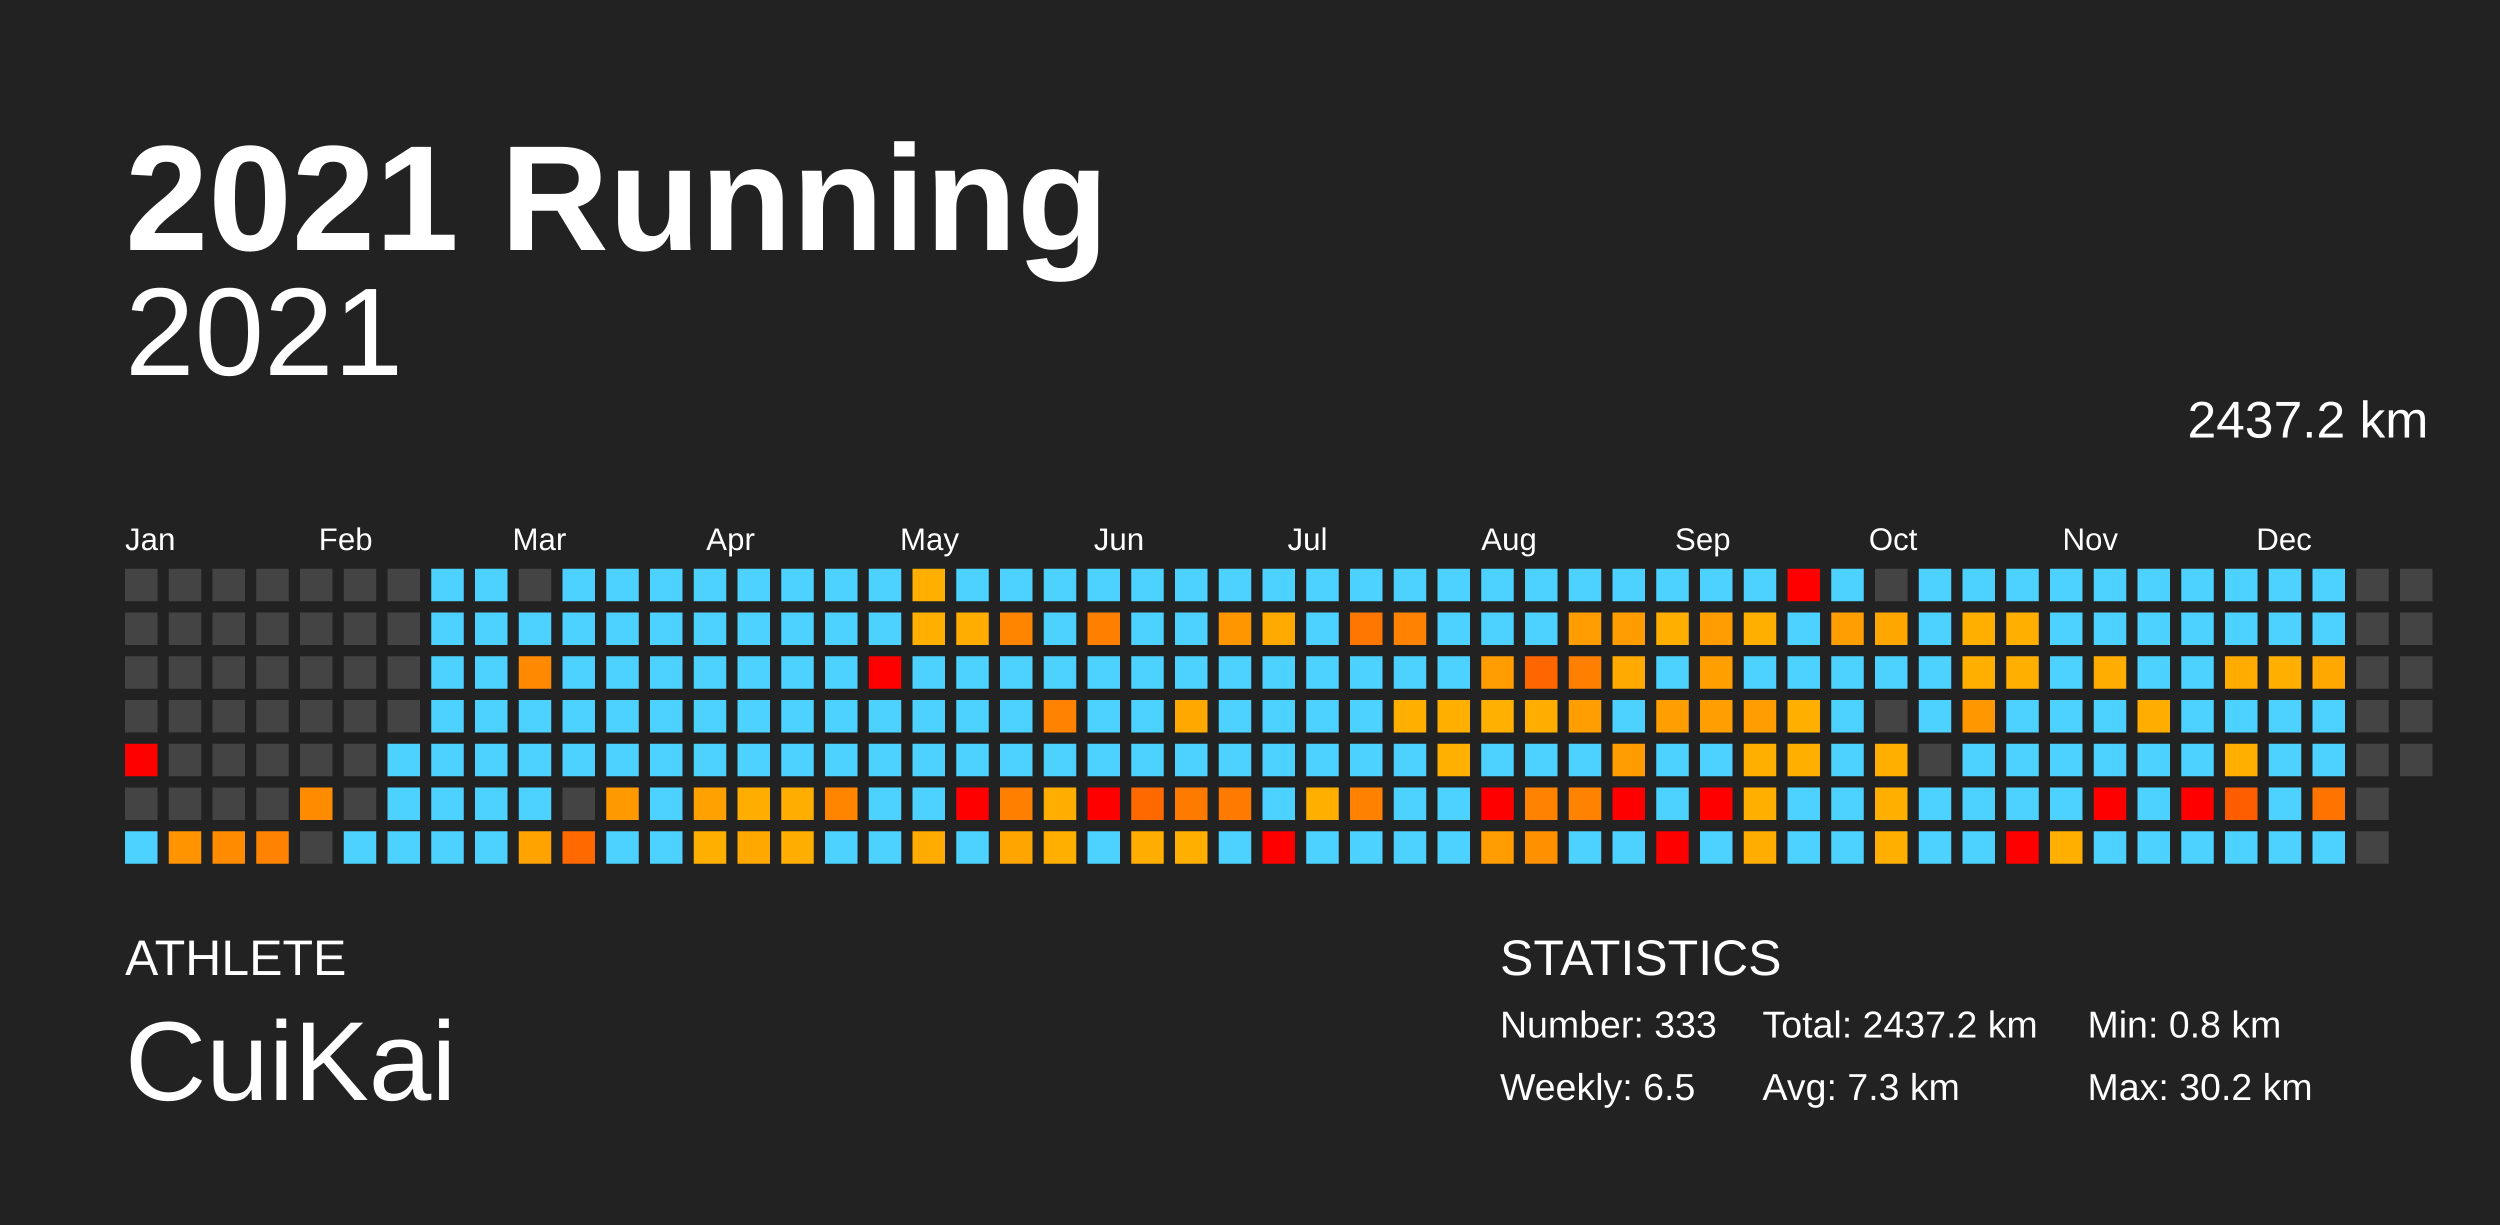
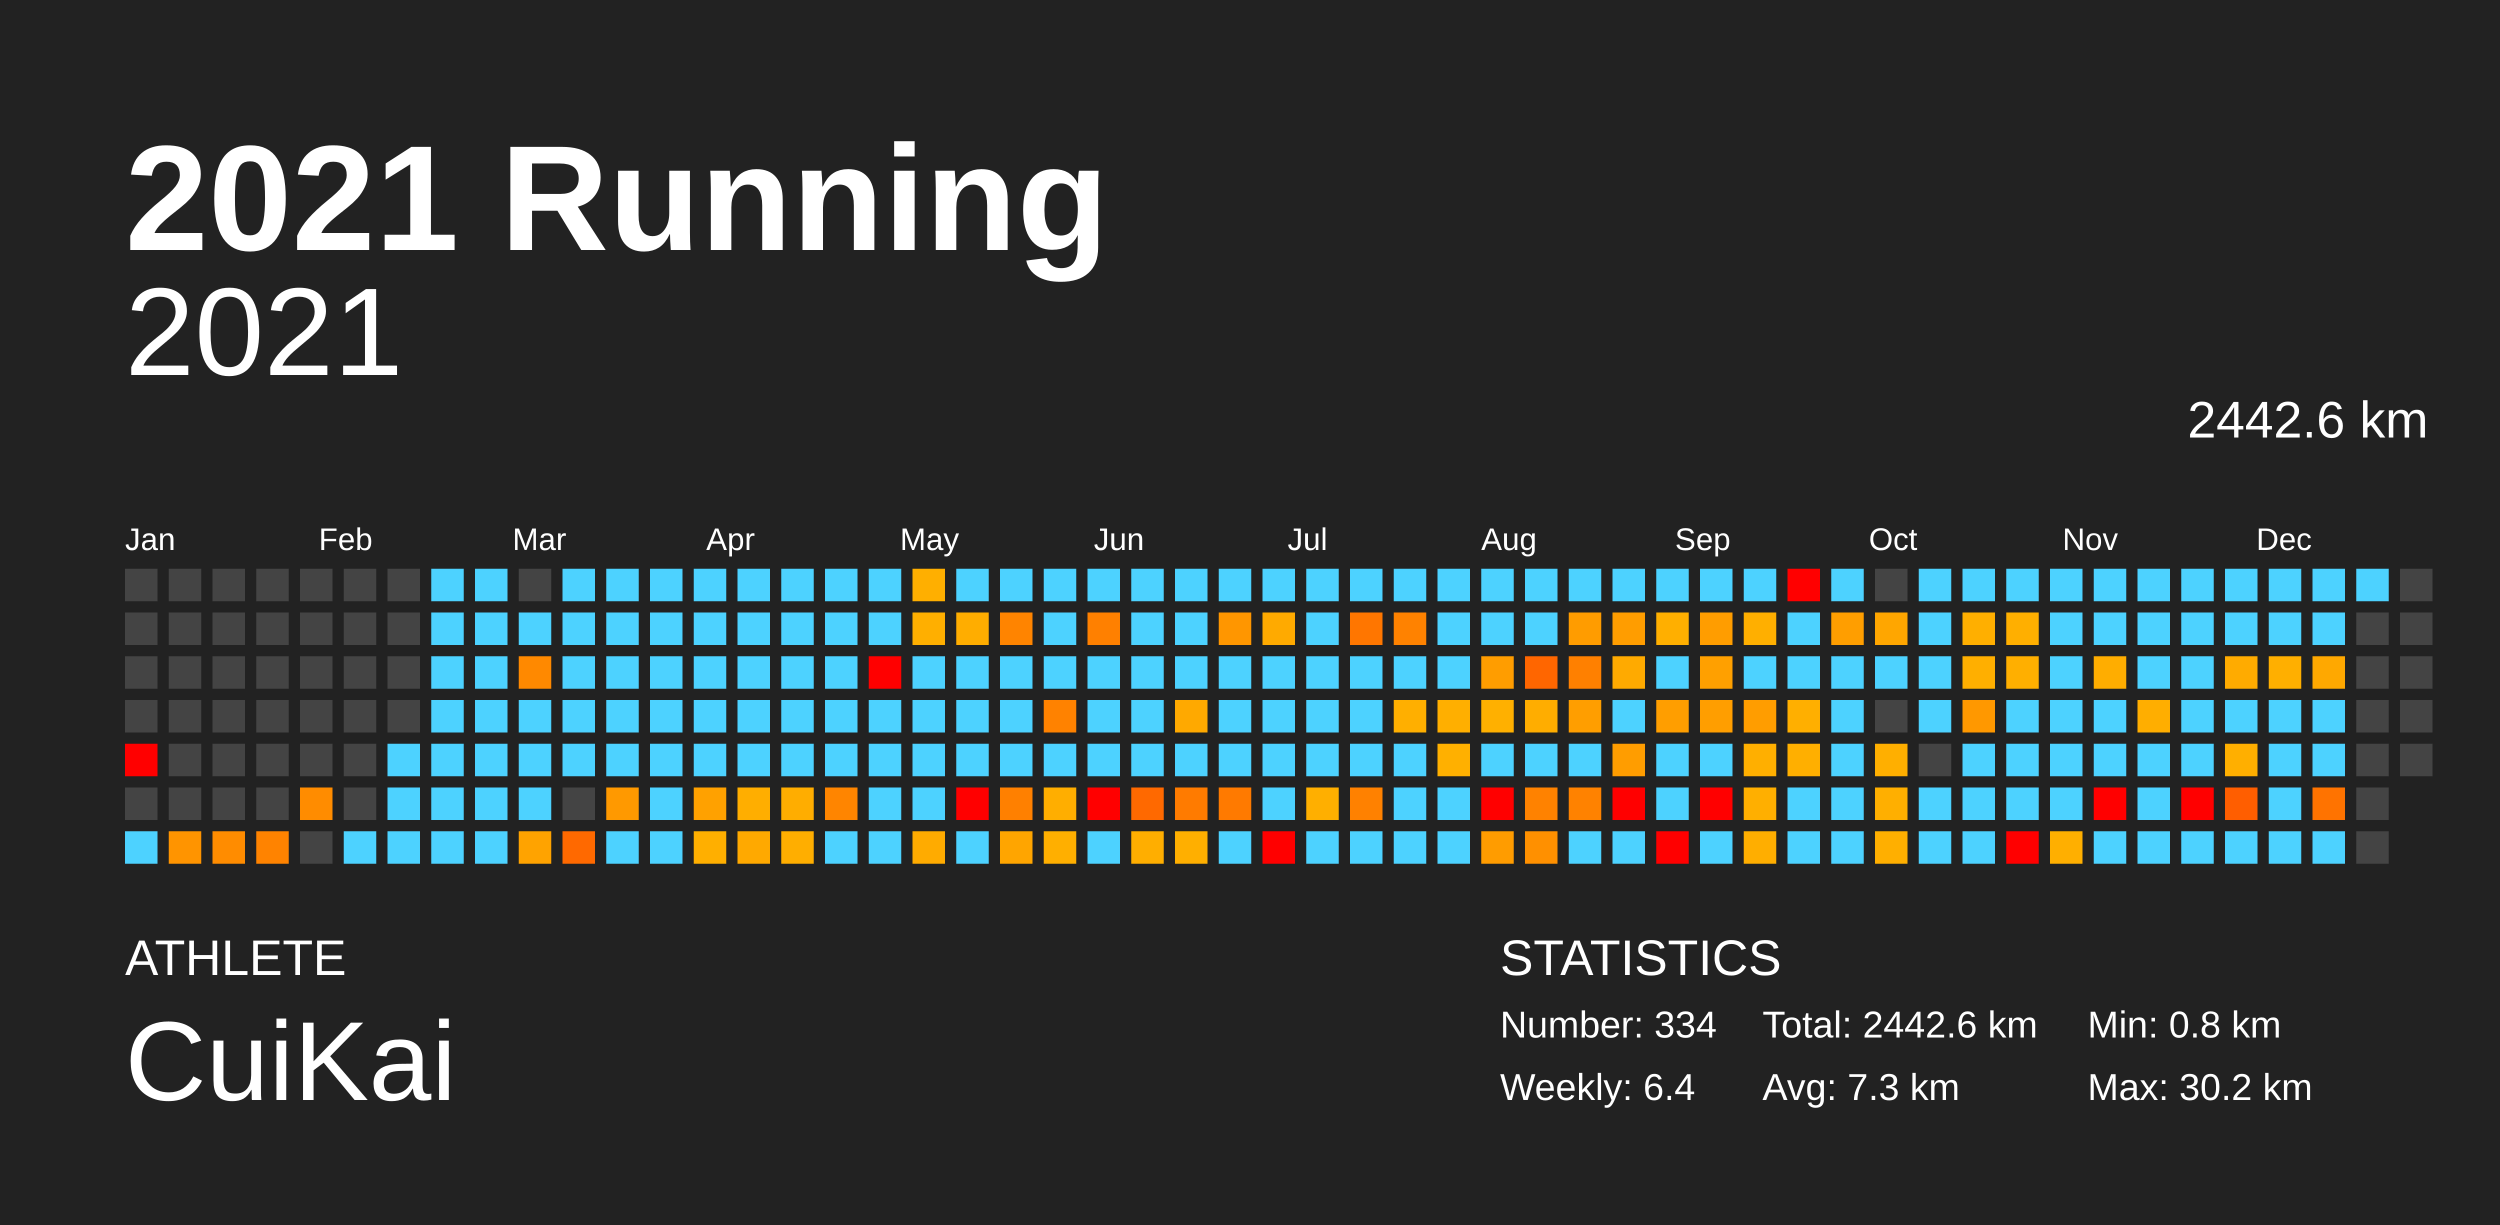
<svg xmlns="http://www.w3.org/2000/svg" baseProfile="full" height="98mm" version="1.1" viewBox="0,0,200,98" width="200mm">
  <defs />
  <rect fill="#222222" height="98" width="200" x="0" y="0" />
  <text fill="#FFFFFF" style="font-size:12px; font-family:Arial; font-weight:bold;" x="10" y="20">2021 Running</text>
  <text fill="#FFFFFF" style="font-size:4px; font-family:Arial" x="10" y="78">ATHLETE</text>
  <text fill="#FFFFFF" style="font-size:9px; font-family:Arial" x="10" y="88">CuiKai</text>
  <text fill="#FFFFFF" style="font-size:4px; font-family:Arial" x="120" y="78">STATISTICS</text>
-   <text fill="#FFFFFF" style="font-size:3px; font-family:Arial" x="120" y="83">Number: 333</text>
-   <text fill="#FFFFFF" style="font-size:3px; font-family:Arial" x="120" y="88">Weekly: 6.5</text>
-   <text fill="#FFFFFF" style="font-size:3px; font-family:Arial" x="141" y="83">Total: 2437.2 km</text>
+   <text fill="#FFFFFF" style="font-size:3px; font-family:Arial" x="120" y="83">Number: 334</text>
+   <text fill="#FFFFFF" style="font-size:3px; font-family:Arial" x="120" y="88">Weekly: 6.4</text>
+   <text fill="#FFFFFF" style="font-size:3px; font-family:Arial" x="141" y="83">Total: 2442.6 km</text>
  <text fill="#FFFFFF" style="font-size:3px; font-family:Arial" x="141" y="88">Avg: 7.3 km</text>
  <text fill="#FFFFFF" style="font-size:3px; font-family:Arial" x="167" y="83">Min: 0.8 km</text>
  <text fill="#FFFFFF" style="font-size:3px; font-family:Arial" x="167" y="88">Max: 30.2 km</text>
  <text alignment-baseline="hanging" fill="#FFFFFF" style="font-size:10.0px; font-family:Arial;" x="10" y="30">2021</text>
-   <text alignment-baseline="hanging" fill="#FFFFFF" style="font-size:4.125px; font-family:Arial;" x="175" y="35">2437.2 km</text>
+   <text alignment-baseline="hanging" fill="#FFFFFF" style="font-size:4.125px; font-family:Arial;" x="175" y="35">2442.6 km</text>
  <text fill="#FFFFFF" style="font-size:2.5px; font-family:Arial" x="10.0" y="44">Jan</text>
  <text fill="#FFFFFF" style="font-size:2.5px; font-family:Arial" x="25.5" y="44">Feb</text>
  <text fill="#FFFFFF" style="font-size:2.5px; font-family:Arial" x="41.0" y="44">Mar</text>
  <text fill="#FFFFFF" style="font-size:2.5px; font-family:Arial" x="56.5" y="44">Apr</text>
  <text fill="#FFFFFF" style="font-size:2.5px; font-family:Arial" x="72.0" y="44">May</text>
  <text fill="#FFFFFF" style="font-size:2.5px; font-family:Arial" x="87.5" y="44">Jun</text>
  <text fill="#FFFFFF" style="font-size:2.5px; font-family:Arial" x="103.0" y="44">Jul</text>
  <text fill="#FFFFFF" style="font-size:2.5px; font-family:Arial" x="118.5" y="44">Aug</text>
  <text fill="#FFFFFF" style="font-size:2.5px; font-family:Arial" x="134.0" y="44">Sep</text>
  <text fill="#FFFFFF" style="font-size:2.5px; font-family:Arial" x="149.5" y="44">Oct</text>
  <text fill="#FFFFFF" style="font-size:2.5px; font-family:Arial" x="165.0" y="44">Nov</text>
  <text fill="#FFFFFF" style="font-size:2.5px; font-family:Arial" x="180.5" y="44">Dec</text>
  <rect fill="#444444" height="2.6" width="2.6" x="10.0" y="45.5" />
  <rect fill="#444444" height="2.6" width="2.6" x="10.0" y="49.0" />
  <rect fill="#444444" height="2.6" width="2.6" x="10.0" y="52.5" />
  <rect fill="#444444" height="2.6" width="2.6" x="10.0" y="56.0" />
  <rect fill="red" height="2.6" width="2.6" x="10.0" y="59.5" />
  <rect fill="#444444" height="2.6" width="2.6" x="10.0" y="63.0" />
  <rect fill="#4dd2ff" height="2.6" width="2.6" x="10.0" y="66.5" />
  <rect fill="#444444" height="2.6" width="2.6" x="13.5" y="45.5" />
  <rect fill="#444444" height="2.6" width="2.6" x="13.5" y="49.0" />
  <rect fill="#444444" height="2.6" width="2.6" x="13.5" y="52.5" />
  <rect fill="#444444" height="2.6" width="2.6" x="13.5" y="56.0" />
  <rect fill="#444444" height="2.6" width="2.6" x="13.5" y="59.5" />
  <rect fill="#444444" height="2.6" width="2.6" x="13.5" y="63.0" />
  <rect fill="#ff9400" height="2.6" width="2.6" x="13.5" y="66.5" />
  <rect fill="#444444" height="2.6" width="2.6" x="17.0" y="45.5" />
  <rect fill="#444444" height="2.6" width="2.6" x="17.0" y="49.0" />
  <rect fill="#444444" height="2.6" width="2.6" x="17.0" y="52.5" />
  <rect fill="#444444" height="2.6" width="2.6" x="17.0" y="56.0" />
  <rect fill="#444444" height="2.6" width="2.6" x="17.0" y="59.5" />
  <rect fill="#444444" height="2.6" width="2.6" x="17.0" y="63.0" />
  <rect fill="#ff8c00" height="2.6" width="2.6" x="17.0" y="66.5" />
  <rect fill="#444444" height="2.6" width="2.6" x="20.5" y="45.5" />
  <rect fill="#444444" height="2.6" width="2.6" x="20.5" y="49.0" />
  <rect fill="#444444" height="2.6" width="2.6" x="20.5" y="52.5" />
  <rect fill="#444444" height="2.6" width="2.6" x="20.5" y="56.0" />
  <rect fill="#444444" height="2.6" width="2.6" x="20.5" y="59.5" />
  <rect fill="#444444" height="2.6" width="2.6" x="20.5" y="63.0" />
  <rect fill="#ff8300" height="2.6" width="2.6" x="20.5" y="66.5" />
  <rect fill="#444444" height="2.6" width="2.6" x="24.0" y="45.5" />
  <rect fill="#444444" height="2.6" width="2.6" x="24.0" y="49.0" />
  <rect fill="#444444" height="2.6" width="2.6" x="24.0" y="52.5" />
  <rect fill="#444444" height="2.6" width="2.6" x="24.0" y="56.0" />
  <rect fill="#444444" height="2.6" width="2.6" x="24.0" y="59.5" />
  <rect fill="#ff8c00" height="2.6" width="2.6" x="24.0" y="63.0" />
  <rect fill="#444444" height="2.6" width="2.6" x="24.0" y="66.5" />
  <rect fill="#444444" height="2.6" width="2.6" x="27.5" y="45.5" />
  <rect fill="#444444" height="2.6" width="2.6" x="27.5" y="49.0" />
  <rect fill="#444444" height="2.6" width="2.6" x="27.5" y="52.5" />
  <rect fill="#444444" height="2.6" width="2.6" x="27.5" y="56.0" />
  <rect fill="#444444" height="2.6" width="2.6" x="27.5" y="59.5" />
  <rect fill="#444444" height="2.6" width="2.6" x="27.5" y="63.0" />
  <rect fill="#4dd2ff" height="2.6" width="2.6" x="27.5" y="66.5" />
  <rect fill="#444444" height="2.6" width="2.6" x="31.0" y="45.5" />
  <rect fill="#444444" height="2.6" width="2.6" x="31.0" y="49.0" />
  <rect fill="#444444" height="2.6" width="2.6" x="31.0" y="52.5" />
  <rect fill="#444444" height="2.6" width="2.6" x="31.0" y="56.0" />
  <rect fill="#4dd2ff" height="2.6" width="2.6" x="31.0" y="59.5" />
  <rect fill="#4dd2ff" height="2.6" width="2.6" x="31.0" y="63.0" />
  <rect fill="#4dd2ff" height="2.6" width="2.6" x="31.0" y="66.5" />
  <rect fill="#4dd2ff" height="2.6" width="2.6" x="34.5" y="45.5" />
  <rect fill="#4dd2ff" height="2.6" width="2.6" x="34.5" y="49.0" />
  <rect fill="#4dd2ff" height="2.6" width="2.6" x="34.5" y="52.5" />
  <rect fill="#4dd2ff" height="2.6" width="2.6" x="34.5" y="56.0" />
  <rect fill="#4dd2ff" height="2.6" width="2.6" x="34.5" y="59.5" />
  <rect fill="#4dd2ff" height="2.6" width="2.6" x="34.5" y="63.0" />
  <rect fill="#4dd2ff" height="2.6" width="2.6" x="34.5" y="66.5" />
  <rect fill="#4dd2ff" height="2.6" width="2.6" x="38.0" y="45.5" />
  <rect fill="#4dd2ff" height="2.6" width="2.6" x="38.0" y="49.0" />
  <rect fill="#4dd2ff" height="2.6" width="2.6" x="38.0" y="52.5" />
  <rect fill="#4dd2ff" height="2.6" width="2.6" x="38.0" y="56.0" />
  <rect fill="#4dd2ff" height="2.6" width="2.6" x="38.0" y="59.5" />
  <rect fill="#4dd2ff" height="2.6" width="2.6" x="38.0" y="63.0" />
  <rect fill="#4dd2ff" height="2.6" width="2.6" x="38.0" y="66.5" />
  <rect fill="#444444" height="2.6" width="2.6" x="41.5" y="45.5" />
  <rect fill="#4dd2ff" height="2.6" width="2.6" x="41.5" y="49.0" />
  <rect fill="#ff8900" height="2.6" width="2.6" x="41.5" y="52.5" />
  <rect fill="#4dd2ff" height="2.6" width="2.6" x="41.5" y="56.0" />
  <rect fill="#4dd2ff" height="2.6" width="2.6" x="41.5" y="59.5" />
  <rect fill="#4dd2ff" height="2.6" width="2.6" x="41.5" y="63.0" />
  <rect fill="#ffa300" height="2.6" width="2.6" x="41.5" y="66.5" />
  <rect fill="#4dd2ff" height="2.6" width="2.6" x="45.0" y="45.5" />
  <rect fill="#4dd2ff" height="2.6" width="2.6" x="45.0" y="49.0" />
  <rect fill="#4dd2ff" height="2.6" width="2.6" x="45.0" y="52.5" />
  <rect fill="#4dd2ff" height="2.6" width="2.6" x="45.0" y="56.0" />
  <rect fill="#4dd2ff" height="2.6" width="2.6" x="45.0" y="59.5" />
  <rect fill="#444444" height="2.6" width="2.6" x="45.0" y="63.0" />
  <rect fill="#ff6900" height="2.6" width="2.6" x="45.0" y="66.5" />
  <rect fill="#4dd2ff" height="2.6" width="2.6" x="48.5" y="45.5" />
  <rect fill="#4dd2ff" height="2.6" width="2.6" x="48.5" y="49.0" />
  <rect fill="#4dd2ff" height="2.6" width="2.6" x="48.5" y="52.5" />
  <rect fill="#4dd2ff" height="2.6" width="2.6" x="48.5" y="56.0" />
  <rect fill="#4dd2ff" height="2.6" width="2.6" x="48.5" y="59.5" />
  <rect fill="#ff9900" height="2.6" width="2.6" x="48.5" y="63.0" />
  <rect fill="#4dd2ff" height="2.6" width="2.6" x="48.5" y="66.5" />
  <rect fill="#4dd2ff" height="2.6" width="2.6" x="52.0" y="45.5" />
  <rect fill="#4dd2ff" height="2.6" width="2.6" x="52.0" y="49.0" />
  <rect fill="#4dd2ff" height="2.6" width="2.6" x="52.0" y="52.5" />
  <rect fill="#4dd2ff" height="2.6" width="2.6" x="52.0" y="56.0" />
  <rect fill="#4dd2ff" height="2.6" width="2.6" x="52.0" y="59.5" />
  <rect fill="#4dd2ff" height="2.6" width="2.6" x="52.0" y="63.0" />
  <rect fill="#4dd2ff" height="2.6" width="2.6" x="52.0" y="66.5" />
  <rect fill="#4dd2ff" height="2.6" width="2.6" x="55.5" y="45.5" />
  <rect fill="#4dd2ff" height="2.6" width="2.6" x="55.5" y="49.0" />
  <rect fill="#4dd2ff" height="2.6" width="2.6" x="55.5" y="52.5" />
  <rect fill="#4dd2ff" height="2.6" width="2.6" x="55.5" y="56.0" />
  <rect fill="#4dd2ff" height="2.6" width="2.6" x="55.5" y="59.5" />
  <rect fill="#ffa100" height="2.6" width="2.6" x="55.5" y="63.0" />
  <rect fill="#ffaf00" height="2.6" width="2.6" x="55.5" y="66.5" />
  <rect fill="#4dd2ff" height="2.6" width="2.6" x="59.0" y="45.5" />
  <rect fill="#4dd2ff" height="2.6" width="2.6" x="59.0" y="49.0" />
  <rect fill="#4dd2ff" height="2.6" width="2.6" x="59.0" y="52.5" />
  <rect fill="#4dd2ff" height="2.6" width="2.6" x="59.0" y="56.0" />
  <rect fill="#4dd2ff" height="2.6" width="2.6" x="59.0" y="59.5" />
  <rect fill="#ffae00" height="2.6" width="2.6" x="59.0" y="63.0" />
  <rect fill="#ffa900" height="2.6" width="2.6" x="59.0" y="66.5" />
  <rect fill="#4dd2ff" height="2.6" width="2.6" x="62.5" y="45.5" />
  <rect fill="#4dd2ff" height="2.6" width="2.6" x="62.5" y="49.0" />
  <rect fill="#4dd2ff" height="2.6" width="2.6" x="62.5" y="52.5" />
  <rect fill="#4dd2ff" height="2.6" width="2.6" x="62.5" y="56.0" />
  <rect fill="#4dd2ff" height="2.6" width="2.6" x="62.5" y="59.5" />
  <rect fill="#ffad00" height="2.6" width="2.6" x="62.5" y="63.0" />
  <rect fill="#ffae00" height="2.6" width="2.6" x="62.5" y="66.5" />
  <rect fill="#4dd2ff" height="2.6" width="2.6" x="66.0" y="45.5" />
  <rect fill="#4dd2ff" height="2.6" width="2.6" x="66.0" y="49.0" />
  <rect fill="#4dd2ff" height="2.6" width="2.6" x="66.0" y="52.5" />
  <rect fill="#4dd2ff" height="2.6" width="2.6" x="66.0" y="56.0" />
  <rect fill="#4dd2ff" height="2.6" width="2.6" x="66.0" y="59.5" />
  <rect fill="#ff8500" height="2.6" width="2.6" x="66.0" y="63.0" />
  <rect fill="#4dd2ff" height="2.6" width="2.6" x="66.0" y="66.5" />
  <rect fill="#4dd2ff" height="2.6" width="2.6" x="69.5" y="45.5" />
  <rect fill="#4dd2ff" height="2.6" width="2.6" x="69.5" y="49.0" />
  <rect fill="red" height="2.6" width="2.6" x="69.5" y="52.5" />
  <rect fill="#4dd2ff" height="2.6" width="2.6" x="69.5" y="56.0" />
  <rect fill="#4dd2ff" height="2.6" width="2.6" x="69.5" y="59.5" />
  <rect fill="#4dd2ff" height="2.6" width="2.6" x="69.5" y="63.0" />
  <rect fill="#4dd2ff" height="2.6" width="2.6" x="69.5" y="66.5" />
  <rect fill="#ffaf00" height="2.6" width="2.6" x="73.0" y="45.5" />
  <rect fill="#ffaf00" height="2.6" width="2.6" x="73.0" y="49.0" />
  <rect fill="#4dd2ff" height="2.6" width="2.6" x="73.0" y="52.5" />
  <rect fill="#4dd2ff" height="2.6" width="2.6" x="73.0" y="56.0" />
  <rect fill="#4dd2ff" height="2.6" width="2.6" x="73.0" y="59.5" />
  <rect fill="#4dd2ff" height="2.6" width="2.6" x="73.0" y="63.0" />
  <rect fill="#ffab00" height="2.6" width="2.6" x="73.0" y="66.5" />
  <rect fill="#4dd2ff" height="2.6" width="2.6" x="76.5" y="45.5" />
  <rect fill="#ffad00" height="2.6" width="2.6" x="76.5" y="49.0" />
  <rect fill="#4dd2ff" height="2.6" width="2.6" x="76.5" y="52.5" />
  <rect fill="#4dd2ff" height="2.6" width="2.6" x="76.5" y="56.0" />
  <rect fill="#4dd2ff" height="2.6" width="2.6" x="76.5" y="59.5" />
  <rect fill="red" height="2.6" width="2.6" x="76.5" y="63.0" />
  <rect fill="#4dd2ff" height="2.6" width="2.6" x="76.5" y="66.5" />
  <rect fill="#4dd2ff" height="2.6" width="2.6" x="80.0" y="45.5" />
  <rect fill="#ff8400" height="2.6" width="2.6" x="80.0" y="49.0" />
  <rect fill="#4dd2ff" height="2.6" width="2.6" x="80.0" y="52.5" />
  <rect fill="#4dd2ff" height="2.6" width="2.6" x="80.0" y="56.0" />
  <rect fill="#4dd2ff" height="2.6" width="2.6" x="80.0" y="59.5" />
  <rect fill="#ff8000" height="2.6" width="2.6" x="80.0" y="63.0" />
  <rect fill="#ffa500" height="2.6" width="2.6" x="80.0" y="66.5" />
  <rect fill="#4dd2ff" height="2.6" width="2.6" x="83.5" y="45.5" />
  <rect fill="#4dd2ff" height="2.6" width="2.6" x="83.5" y="49.0" />
  <rect fill="#4dd2ff" height="2.6" width="2.6" x="83.5" y="52.5" />
  <rect fill="#ff8200" height="2.6" width="2.6" x="83.5" y="56.0" />
  <rect fill="#4dd2ff" height="2.6" width="2.6" x="83.5" y="59.5" />
  <rect fill="#ffae00" height="2.6" width="2.6" x="83.5" y="63.0" />
  <rect fill="#ffaf00" height="2.6" width="2.6" x="83.5" y="66.5" />
  <rect fill="#4dd2ff" height="2.6" width="2.6" x="87.0" y="45.5" />
  <rect fill="#ff8000" height="2.6" width="2.6" x="87.0" y="49.0" />
  <rect fill="#4dd2ff" height="2.6" width="2.6" x="87.0" y="52.5" />
  <rect fill="#4dd2ff" height="2.6" width="2.6" x="87.0" y="56.0" />
  <rect fill="#4dd2ff" height="2.6" width="2.6" x="87.0" y="59.5" />
  <rect fill="red" height="2.6" width="2.6" x="87.0" y="63.0" />
  <rect fill="#4dd2ff" height="2.6" width="2.6" x="87.0" y="66.5" />
  <rect fill="#4dd2ff" height="2.6" width="2.6" x="90.5" y="45.5" />
  <rect fill="#4dd2ff" height="2.6" width="2.6" x="90.5" y="49.0" />
  <rect fill="#4dd2ff" height="2.6" width="2.6" x="90.5" y="52.5" />
  <rect fill="#4dd2ff" height="2.6" width="2.6" x="90.5" y="56.0" />
  <rect fill="#4dd2ff" height="2.6" width="2.6" x="90.5" y="59.5" />
  <rect fill="#ff6900" height="2.6" width="2.6" x="90.5" y="63.0" />
  <rect fill="#ffae00" height="2.6" width="2.6" x="90.5" y="66.5" />
  <rect fill="#4dd2ff" height="2.6" width="2.6" x="94.0" y="45.5" />
  <rect fill="#4dd2ff" height="2.6" width="2.6" x="94.0" y="49.0" />
  <rect fill="#4dd2ff" height="2.6" width="2.6" x="94.0" y="52.5" />
  <rect fill="#ffa900" height="2.6" width="2.6" x="94.0" y="56.0" />
  <rect fill="#4dd2ff" height="2.6" width="2.6" x="94.0" y="59.5" />
  <rect fill="#ff7b00" height="2.6" width="2.6" x="94.0" y="63.0" />
  <rect fill="#ffaf00" height="2.6" width="2.6" x="94.0" y="66.5" />
  <rect fill="#4dd2ff" height="2.6" width="2.6" x="97.5" y="45.5" />
  <rect fill="#ff9600" height="2.6" width="2.6" x="97.5" y="49.0" />
  <rect fill="#4dd2ff" height="2.6" width="2.6" x="97.5" y="52.5" />
  <rect fill="#4dd2ff" height="2.6" width="2.6" x="97.5" y="56.0" />
  <rect fill="#4dd2ff" height="2.6" width="2.6" x="97.5" y="59.5" />
  <rect fill="#ff7a00" height="2.6" width="2.6" x="97.5" y="63.0" />
  <rect fill="#4dd2ff" height="2.6" width="2.6" x="97.5" y="66.5" />
  <rect fill="#4dd2ff" height="2.6" width="2.6" x="101.0" y="45.5" />
  <rect fill="#ffaa00" height="2.6" width="2.6" x="101.0" y="49.0" />
  <rect fill="#4dd2ff" height="2.6" width="2.6" x="101.0" y="52.5" />
  <rect fill="#4dd2ff" height="2.6" width="2.6" x="101.0" y="56.0" />
  <rect fill="#4dd2ff" height="2.6" width="2.6" x="101.0" y="59.5" />
  <rect fill="#4dd2ff" height="2.6" width="2.6" x="101.0" y="63.0" />
  <rect fill="red" height="2.6" width="2.6" x="101.0" y="66.5" />
  <rect fill="#4dd2ff" height="2.6" width="2.6" x="104.5" y="45.5" />
  <rect fill="#4dd2ff" height="2.6" width="2.6" x="104.5" y="49.0" />
  <rect fill="#4dd2ff" height="2.6" width="2.6" x="104.5" y="52.5" />
  <rect fill="#4dd2ff" height="2.6" width="2.6" x="104.5" y="56.0" />
  <rect fill="#4dd2ff" height="2.6" width="2.6" x="104.5" y="59.5" />
  <rect fill="#ffaf00" height="2.6" width="2.6" x="104.5" y="63.0" />
  <rect fill="#4dd2ff" height="2.6" width="2.6" x="104.5" y="66.5" />
  <rect fill="#4dd2ff" height="2.6" width="2.6" x="108.0" y="45.5" />
  <rect fill="#ff7600" height="2.6" width="2.6" x="108.0" y="49.0" />
  <rect fill="#4dd2ff" height="2.6" width="2.6" x="108.0" y="52.5" />
  <rect fill="#4dd2ff" height="2.6" width="2.6" x="108.0" y="56.0" />
  <rect fill="#4dd2ff" height="2.6" width="2.6" x="108.0" y="59.5" />
  <rect fill="#ff8100" height="2.6" width="2.6" x="108.0" y="63.0" />
  <rect fill="#4dd2ff" height="2.6" width="2.6" x="108.0" y="66.5" />
  <rect fill="#4dd2ff" height="2.6" width="2.6" x="111.5" y="45.5" />
  <rect fill="#ff8200" height="2.6" width="2.6" x="111.5" y="49.0" />
  <rect fill="#4dd2ff" height="2.6" width="2.6" x="111.5" y="52.5" />
  <rect fill="#ffaf00" height="2.6" width="2.6" x="111.5" y="56.0" />
  <rect fill="#4dd2ff" height="2.6" width="2.6" x="111.5" y="59.5" />
  <rect fill="#4dd2ff" height="2.6" width="2.6" x="111.5" y="63.0" />
  <rect fill="#4dd2ff" height="2.6" width="2.6" x="111.5" y="66.5" />
  <rect fill="#4dd2ff" height="2.6" width="2.6" x="115.0" y="45.5" />
  <rect fill="#4dd2ff" height="2.6" width="2.6" x="115.0" y="49.0" />
  <rect fill="#4dd2ff" height="2.6" width="2.6" x="115.0" y="52.5" />
  <rect fill="#ffaf00" height="2.6" width="2.6" x="115.0" y="56.0" />
  <rect fill="#ffb000" height="2.6" width="2.6" x="115.0" y="59.5" />
  <rect fill="#4dd2ff" height="2.6" width="2.6" x="115.0" y="63.0" />
  <rect fill="#4dd2ff" height="2.6" width="2.6" x="115.0" y="66.5" />
  <rect fill="#4dd2ff" height="2.6" width="2.6" x="118.5" y="45.5" />
  <rect fill="#4dd2ff" height="2.6" width="2.6" x="118.5" y="49.0" />
  <rect fill="#ff9d00" height="2.6" width="2.6" x="118.5" y="52.5" />
  <rect fill="#ffb000" height="2.6" width="2.6" x="118.5" y="56.0" />
  <rect fill="#4dd2ff" height="2.6" width="2.6" x="118.5" y="59.5" />
  <rect fill="red" height="2.6" width="2.6" x="118.5" y="63.0" />
  <rect fill="#ff9c00" height="2.6" width="2.6" x="118.5" y="66.5" />
  <rect fill="#4dd2ff" height="2.6" width="2.6" x="122.0" y="45.5" />
  <rect fill="#4dd2ff" height="2.6" width="2.6" x="122.0" y="49.0" />
  <rect fill="#ff6600" height="2.6" width="2.6" x="122.0" y="52.5" />
  <rect fill="#ffad00" height="2.6" width="2.6" x="122.0" y="56.0" />
  <rect fill="#4dd2ff" height="2.6" width="2.6" x="122.0" y="59.5" />
  <rect fill="#ff8200" height="2.6" width="2.6" x="122.0" y="63.0" />
  <rect fill="#ff9000" height="2.6" width="2.6" x="122.0" y="66.5" />
  <rect fill="#4dd2ff" height="2.6" width="2.6" x="125.5" y="45.5" />
  <rect fill="#ff9c00" height="2.6" width="2.6" x="125.5" y="49.0" />
  <rect fill="#ff8000" height="2.6" width="2.6" x="125.5" y="52.5" />
  <rect fill="#ff9e00" height="2.6" width="2.6" x="125.5" y="56.0" />
  <rect fill="#4dd2ff" height="2.6" width="2.6" x="125.5" y="59.5" />
  <rect fill="#ff8200" height="2.6" width="2.6" x="125.5" y="63.0" />
  <rect fill="#4dd2ff" height="2.6" width="2.6" x="125.5" y="66.5" />
  <rect fill="#4dd2ff" height="2.6" width="2.6" x="129.0" y="45.5" />
  <rect fill="#ff9d00" height="2.6" width="2.6" x="129.0" y="49.0" />
  <rect fill="#ffaa00" height="2.6" width="2.6" x="129.0" y="52.5" />
  <rect fill="#4dd2ff" height="2.6" width="2.6" x="129.0" y="56.0" />
  <rect fill="#ff9d00" height="2.6" width="2.6" x="129.0" y="59.5" />
  <rect fill="red" height="2.6" width="2.6" x="129.0" y="63.0" />
  <rect fill="#4dd2ff" height="2.6" width="2.6" x="129.0" y="66.5" />
  <rect fill="#4dd2ff" height="2.6" width="2.6" x="132.5" y="45.5" />
  <rect fill="#ffaf00" height="2.6" width="2.6" x="132.5" y="49.0" />
  <rect fill="#4dd2ff" height="2.6" width="2.6" x="132.5" y="52.5" />
  <rect fill="#ff9e00" height="2.6" width="2.6" x="132.5" y="56.0" />
  <rect fill="#4dd2ff" height="2.6" width="2.6" x="132.5" y="59.5" />
  <rect fill="#4dd2ff" height="2.6" width="2.6" x="132.5" y="63.0" />
  <rect fill="red" height="2.6" width="2.6" x="132.5" y="66.5" />
  <rect fill="#4dd2ff" height="2.6" width="2.6" x="136.0" y="45.5" />
  <rect fill="#ff9d00" height="2.6" width="2.6" x="136.0" y="49.0" />
  <rect fill="#ffa000" height="2.6" width="2.6" x="136.0" y="52.5" />
  <rect fill="#ff9e00" height="2.6" width="2.6" x="136.0" y="56.0" />
  <rect fill="#4dd2ff" height="2.6" width="2.6" x="136.0" y="59.5" />
  <rect fill="red" height="2.6" width="2.6" x="136.0" y="63.0" />
  <rect fill="#4dd2ff" height="2.6" width="2.6" x="136.0" y="66.5" />
  <rect fill="#4dd2ff" height="2.6" width="2.6" x="139.5" y="45.5" />
  <rect fill="#ffaf00" height="2.6" width="2.6" x="139.5" y="49.0" />
  <rect fill="#4dd2ff" height="2.6" width="2.6" x="139.5" y="52.5" />
  <rect fill="#ff9d00" height="2.6" width="2.6" x="139.5" y="56.0" />
  <rect fill="#ffaf00" height="2.6" width="2.6" x="139.5" y="59.5" />
  <rect fill="#ffaf00" height="2.6" width="2.6" x="139.5" y="63.0" />
  <rect fill="#ffae00" height="2.6" width="2.6" x="139.5" y="66.5" />
  <rect fill="red" height="2.6" width="2.6" x="143.0" y="45.5" />
  <rect fill="#4dd2ff" height="2.6" width="2.6" x="143.0" y="49.0" />
  <rect fill="#4dd2ff" height="2.6" width="2.6" x="143.0" y="52.5" />
  <rect fill="#ffaf00" height="2.6" width="2.6" x="143.0" y="56.0" />
  <rect fill="#ffaf00" height="2.6" width="2.6" x="143.0" y="59.5" />
  <rect fill="#4dd2ff" height="2.6" width="2.6" x="143.0" y="63.0" />
  <rect fill="#4dd2ff" height="2.6" width="2.6" x="143.0" y="66.5" />
  <rect fill="#4dd2ff" height="2.6" width="2.6" x="146.5" y="45.5" />
  <rect fill="#ff9e00" height="2.6" width="2.6" x="146.5" y="49.0" />
  <rect fill="#4dd2ff" height="2.6" width="2.6" x="146.5" y="52.5" />
  <rect fill="#4dd2ff" height="2.6" width="2.6" x="146.5" y="56.0" />
  <rect fill="#4dd2ff" height="2.6" width="2.6" x="146.5" y="59.5" />
  <rect fill="#4dd2ff" height="2.6" width="2.6" x="146.5" y="63.0" />
  <rect fill="#4dd2ff" height="2.6" width="2.6" x="146.5" y="66.5" />
  <rect fill="#444444" height="2.6" width="2.6" x="150.0" y="45.5" />
  <rect fill="#ffa600" height="2.6" width="2.6" x="150.0" y="49.0" />
  <rect fill="#4dd2ff" height="2.6" width="2.6" x="150.0" y="52.5" />
  <rect fill="#444444" height="2.6" width="2.6" x="150.0" y="56.0" />
  <rect fill="#ffaf00" height="2.6" width="2.6" x="150.0" y="59.5" />
  <rect fill="#ffaf00" height="2.6" width="2.6" x="150.0" y="63.0" />
  <rect fill="#ffaf00" height="2.6" width="2.6" x="150.0" y="66.5" />
  <rect fill="#4dd2ff" height="2.6" width="2.6" x="153.5" y="45.5" />
  <rect fill="#4dd2ff" height="2.6" width="2.6" x="153.5" y="49.0" />
  <rect fill="#4dd2ff" height="2.6" width="2.6" x="153.5" y="52.5" />
  <rect fill="#4dd2ff" height="2.6" width="2.6" x="153.5" y="56.0" />
  <rect fill="#444444" height="2.6" width="2.6" x="153.5" y="59.5" />
  <rect fill="#4dd2ff" height="2.6" width="2.6" x="153.5" y="63.0" />
  <rect fill="#4dd2ff" height="2.6" width="2.6" x="153.5" y="66.5" />
  <rect fill="#4dd2ff" height="2.6" width="2.6" x="157.0" y="45.5" />
  <rect fill="#ffaf00" height="2.6" width="2.6" x="157.0" y="49.0" />
  <rect fill="#ffaf00" height="2.6" width="2.6" x="157.0" y="52.5" />
  <rect fill="#ff9800" height="2.6" width="2.6" x="157.0" y="56.0" />
  <rect fill="#4dd2ff" height="2.6" width="2.6" x="157.0" y="59.5" />
  <rect fill="#4dd2ff" height="2.6" width="2.6" x="157.0" y="63.0" />
  <rect fill="#4dd2ff" height="2.6" width="2.6" x="157.0" y="66.5" />
  <rect fill="#4dd2ff" height="2.6" width="2.6" x="160.5" y="45.5" />
  <rect fill="#ffaf00" height="2.6" width="2.6" x="160.5" y="49.0" />
  <rect fill="#ffaf00" height="2.6" width="2.6" x="160.5" y="52.5" />
  <rect fill="#4dd2ff" height="2.6" width="2.6" x="160.5" y="56.0" />
  <rect fill="#4dd2ff" height="2.6" width="2.6" x="160.5" y="59.5" />
  <rect fill="#4dd2ff" height="2.6" width="2.6" x="160.5" y="63.0" />
  <rect fill="red" height="2.6" width="2.6" x="160.5" y="66.5" />
  <rect fill="#4dd2ff" height="2.6" width="2.6" x="164.0" y="45.5" />
  <rect fill="#4dd2ff" height="2.6" width="2.6" x="164.0" y="49.0" />
  <rect fill="#4dd2ff" height="2.6" width="2.6" x="164.0" y="52.5" />
  <rect fill="#4dd2ff" height="2.6" width="2.6" x="164.0" y="56.0" />
  <rect fill="#4dd2ff" height="2.6" width="2.6" x="164.0" y="59.5" />
  <rect fill="#4dd2ff" height="2.6" width="2.6" x="164.0" y="63.0" />
  <rect fill="#ffaf00" height="2.6" width="2.6" x="164.0" y="66.5" />
  <rect fill="#4dd2ff" height="2.6" width="2.6" x="167.5" y="45.5" />
  <rect fill="#4dd2ff" height="2.6" width="2.6" x="167.5" y="49.0" />
  <rect fill="#ffad00" height="2.6" width="2.6" x="167.5" y="52.5" />
  <rect fill="#4dd2ff" height="2.6" width="2.6" x="167.5" y="56.0" />
  <rect fill="#4dd2ff" height="2.6" width="2.6" x="167.5" y="59.5" />
  <rect fill="red" height="2.6" width="2.6" x="167.5" y="63.0" />
  <rect fill="#4dd2ff" height="2.6" width="2.6" x="167.5" y="66.5" />
  <rect fill="#4dd2ff" height="2.6" width="2.6" x="171.0" y="45.5" />
  <rect fill="#4dd2ff" height="2.6" width="2.6" x="171.0" y="49.0" />
  <rect fill="#4dd2ff" height="2.6" width="2.6" x="171.0" y="52.5" />
  <rect fill="#ffae00" height="2.6" width="2.6" x="171.0" y="56.0" />
  <rect fill="#4dd2ff" height="2.6" width="2.6" x="171.0" y="59.5" />
  <rect fill="#4dd2ff" height="2.6" width="2.6" x="171.0" y="63.0" />
  <rect fill="#4dd2ff" height="2.6" width="2.6" x="171.0" y="66.5" />
  <rect fill="#4dd2ff" height="2.6" width="2.6" x="174.5" y="45.5" />
  <rect fill="#4dd2ff" height="2.6" width="2.6" x="174.5" y="49.0" />
  <rect fill="#4dd2ff" height="2.6" width="2.6" x="174.5" y="52.5" />
  <rect fill="#4dd2ff" height="2.6" width="2.6" x="174.5" y="56.0" />
  <rect fill="#4dd2ff" height="2.6" width="2.6" x="174.5" y="59.5" />
  <rect fill="red" height="2.6" width="2.6" x="174.5" y="63.0" />
  <rect fill="#4dd2ff" height="2.6" width="2.6" x="174.5" y="66.5" />
  <rect fill="#4dd2ff" height="2.6" width="2.6" x="178.0" y="45.5" />
  <rect fill="#4dd2ff" height="2.6" width="2.6" x="178.0" y="49.0" />
  <rect fill="#ffab00" height="2.6" width="2.6" x="178.0" y="52.5" />
  <rect fill="#4dd2ff" height="2.6" width="2.6" x="178.0" y="56.0" />
  <rect fill="#ffaf00" height="2.6" width="2.6" x="178.0" y="59.5" />
  <rect fill="#ff5e00" height="2.6" width="2.6" x="178.0" y="63.0" />
  <rect fill="#4dd2ff" height="2.6" width="2.6" x="178.0" y="66.5" />
  <rect fill="#4dd2ff" height="2.6" width="2.6" x="181.5" y="45.5" />
  <rect fill="#4dd2ff" height="2.6" width="2.6" x="181.5" y="49.0" />
  <rect fill="#ffaf00" height="2.6" width="2.6" x="181.5" y="52.5" />
  <rect fill="#4dd2ff" height="2.6" width="2.6" x="181.5" y="56.0" />
  <rect fill="#4dd2ff" height="2.6" width="2.6" x="181.5" y="59.5" />
  <rect fill="#4dd2ff" height="2.6" width="2.6" x="181.5" y="63.0" />
  <rect fill="#4dd2ff" height="2.6" width="2.6" x="181.5" y="66.5" />
  <rect fill="#4dd2ff" height="2.6" width="2.6" x="185.0" y="45.5" />
  <rect fill="#4dd2ff" height="2.6" width="2.6" x="185.0" y="49.0" />
  <rect fill="#ffa800" height="2.6" width="2.6" x="185.0" y="52.5" />
  <rect fill="#4dd2ff" height="2.6" width="2.6" x="185.0" y="56.0" />
  <rect fill="#4dd2ff" height="2.6" width="2.6" x="185.0" y="59.5" />
  <rect fill="#ff7300" height="2.6" width="2.6" x="185.0" y="63.0" />
  <rect fill="#4dd2ff" height="2.6" width="2.6" x="185.0" y="66.5" />
-   <rect fill="#444444" height="2.6" width="2.6" x="188.5" y="45.5" />
+   <rect fill="#4dd2ff" height="2.6" width="2.6" x="188.5" y="45.5" />
  <rect fill="#444444" height="2.6" width="2.6" x="188.5" y="49.0" />
  <rect fill="#444444" height="2.6" width="2.6" x="188.5" y="52.5" />
  <rect fill="#444444" height="2.6" width="2.6" x="188.5" y="56.0" />
  <rect fill="#444444" height="2.6" width="2.6" x="188.5" y="59.5" />
  <rect fill="#444444" height="2.6" width="2.6" x="188.5" y="63.0" />
  <rect fill="#444444" height="2.6" width="2.6" x="188.5" y="66.5" />
  <rect fill="#444444" height="2.6" width="2.6" x="192.0" y="45.5" />
  <rect fill="#444444" height="2.6" width="2.6" x="192.0" y="49.0" />
  <rect fill="#444444" height="2.6" width="2.6" x="192.0" y="52.5" />
  <rect fill="#444444" height="2.6" width="2.6" x="192.0" y="56.0" />
  <rect fill="#444444" height="2.6" width="2.6" x="192.0" y="59.5" />
</svg>
